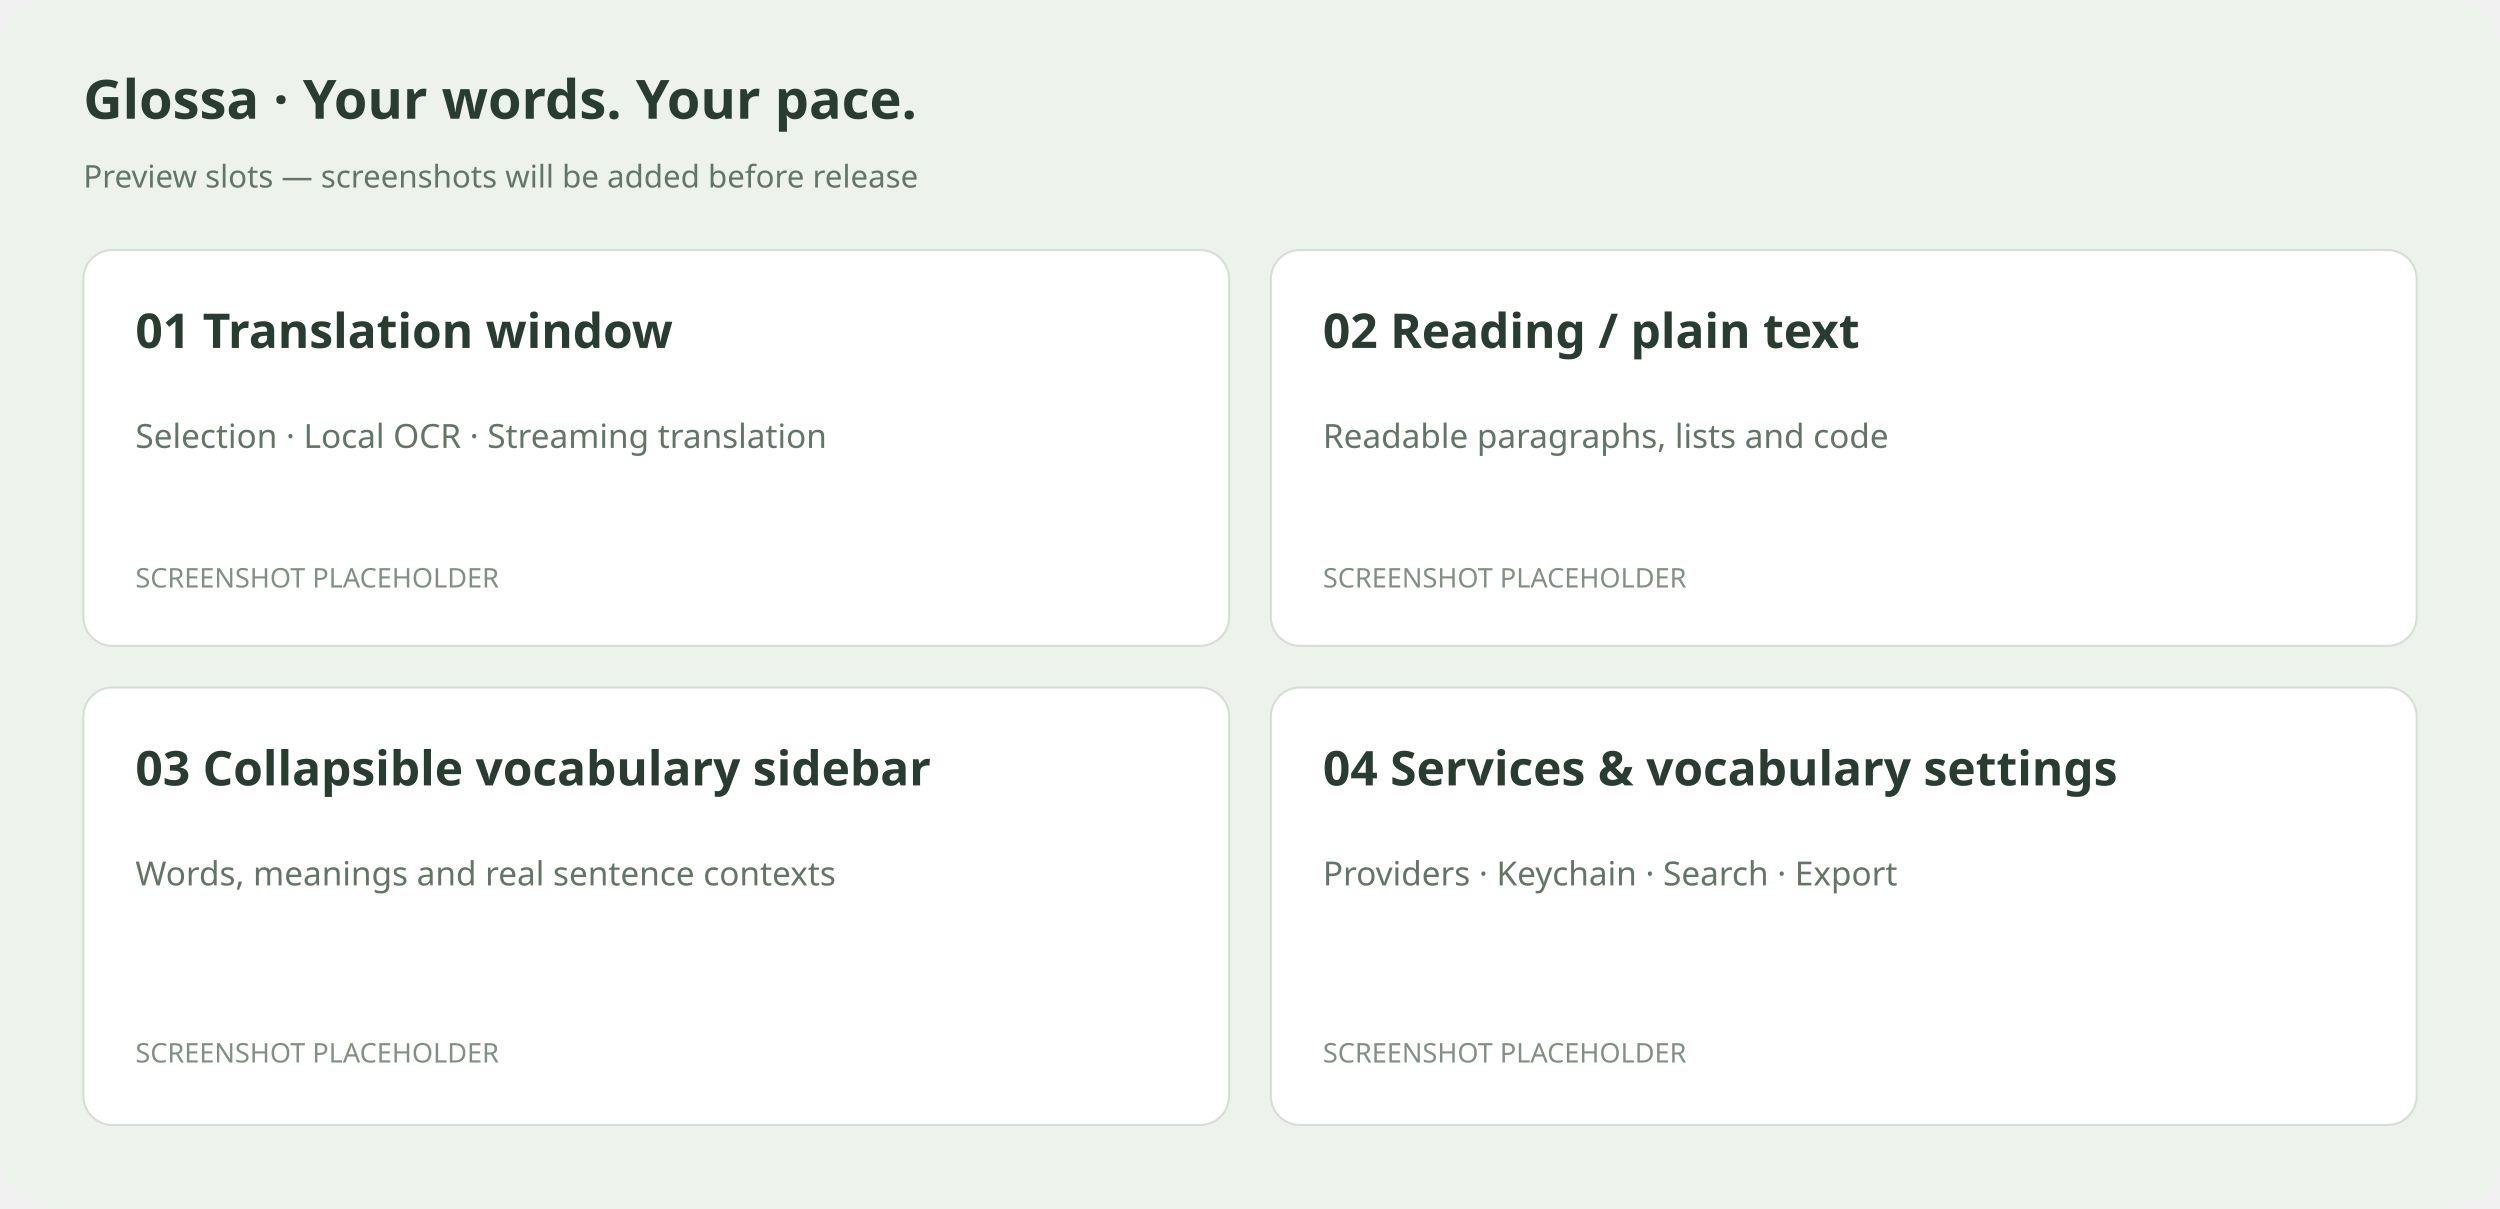
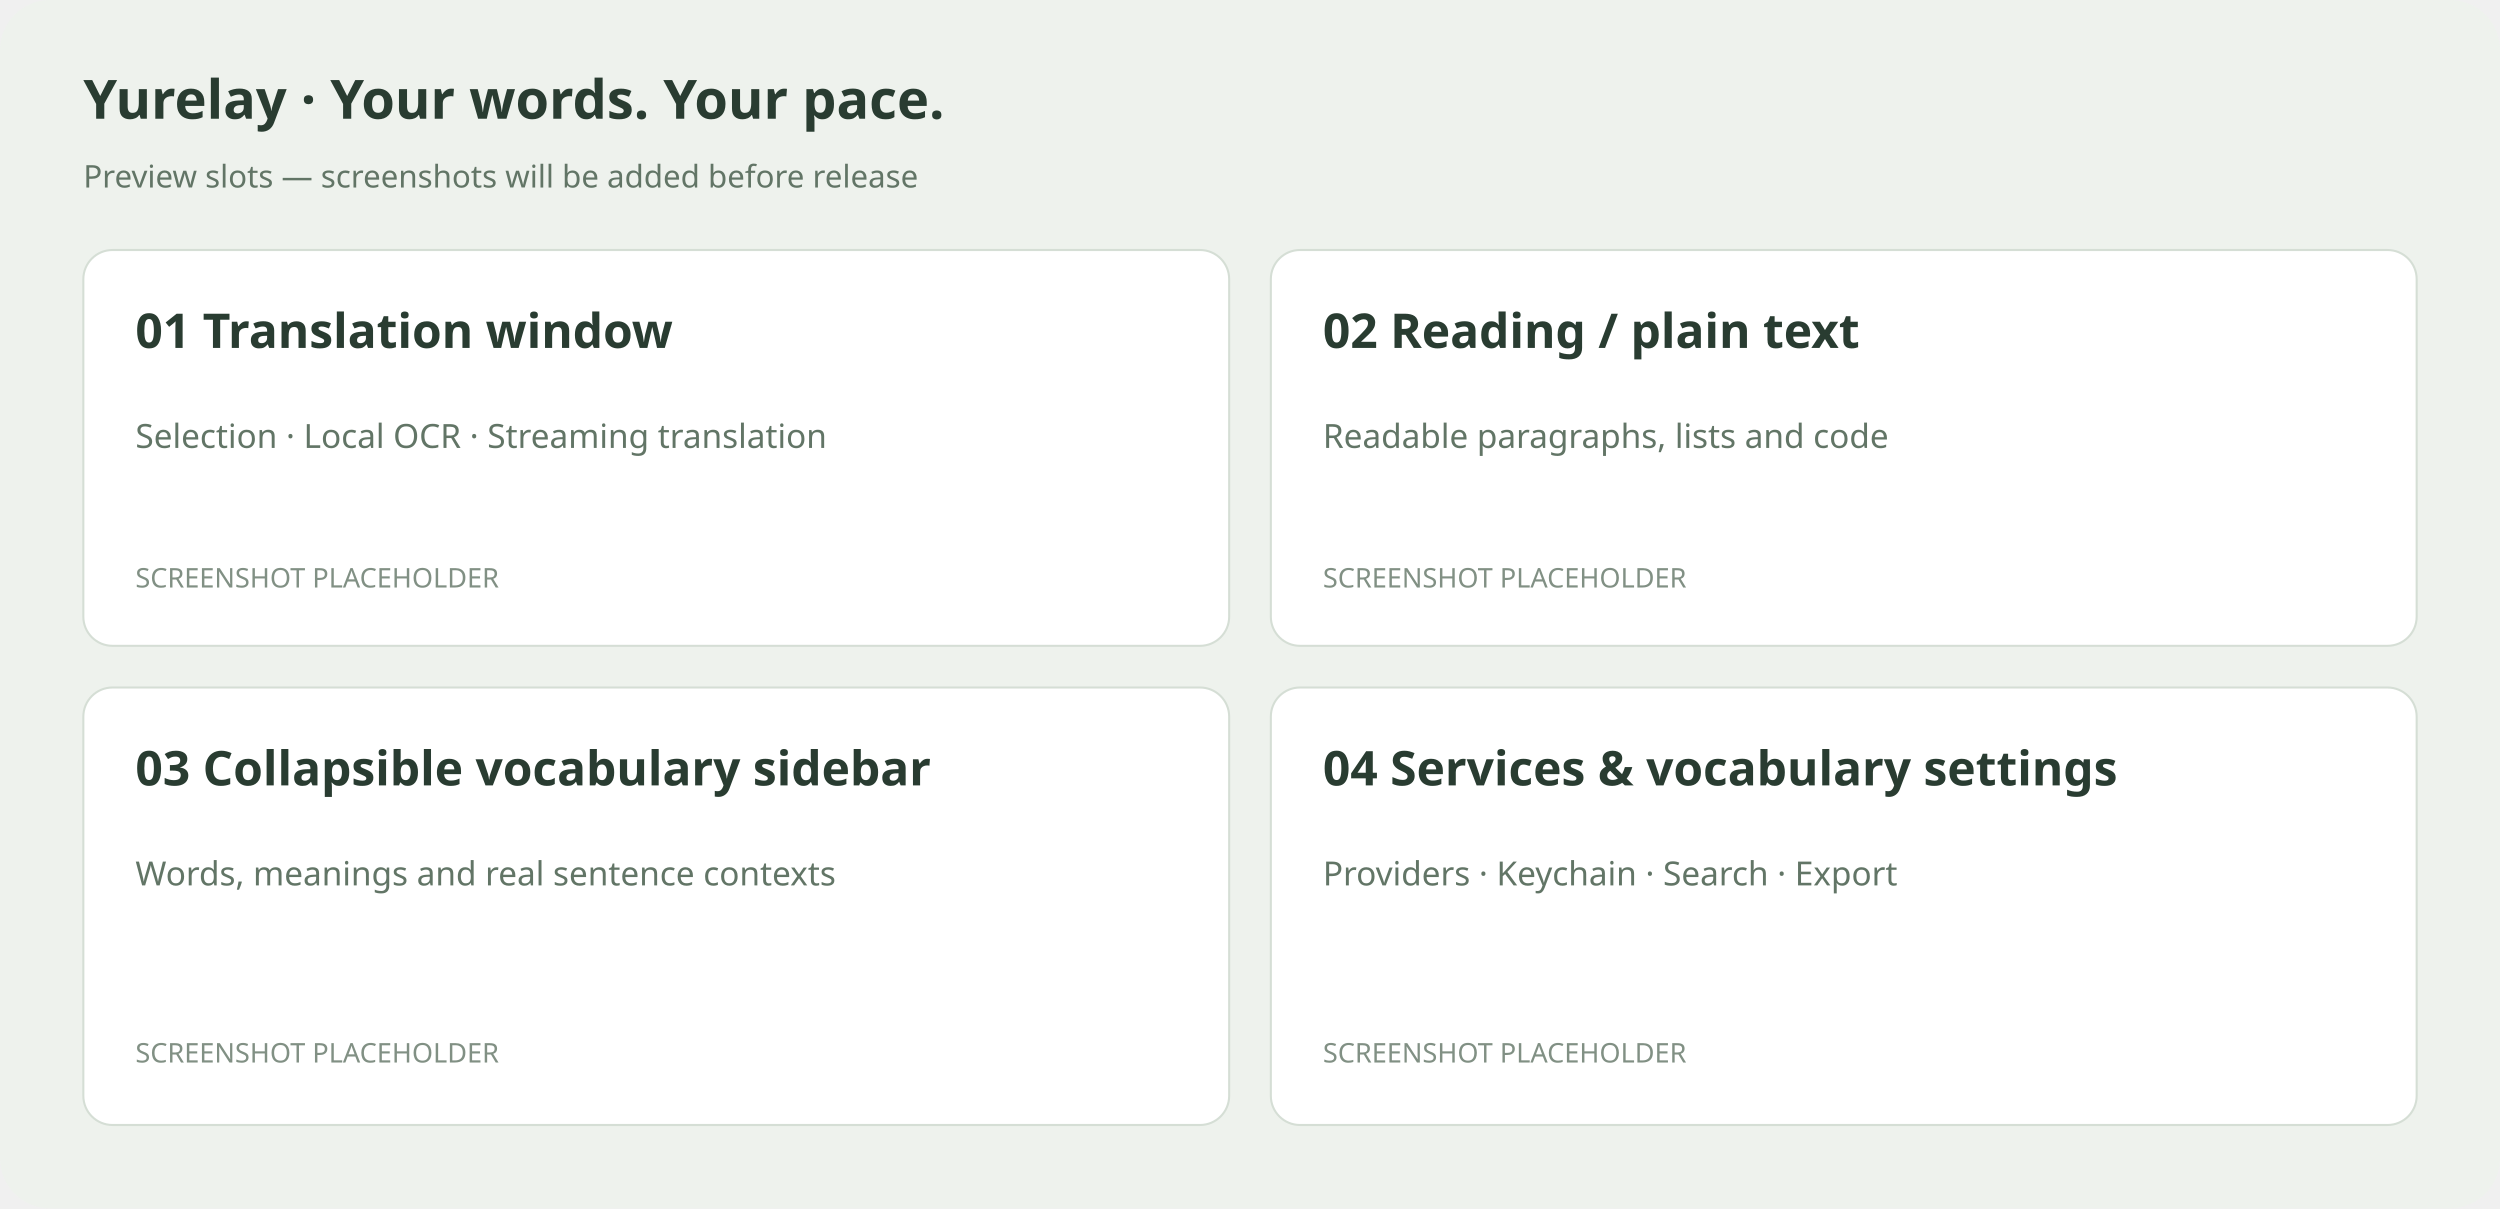
<svg xmlns="http://www.w3.org/2000/svg" width="1200" height="580" viewBox="0 0 1200 580" role="img" aria-labelledby="title desc">
  <rect width="1200" height="580" rx="24" fill="#eef2ed" />
  <g font-family="system-ui,sans-serif" fill="#293c31">
-     <text x="40" y="57" font-size="26" font-weight="600">Glossa · Your words. Your pace.</text>
+     <text x="40" y="57" font-size="26" font-weight="600">Yurelay · Your words. Your pace.</text>
    <text x="40" y="90" font-size="15" fill="#627566">Preview slots — screenshots will be added before release</text>
    <g fill="#fff" stroke="#d5ded5">
      <rect x="40" y="120" width="550" height="190" rx="14" />
      <rect x="610" y="120" width="550" height="190" rx="14" />
      <rect x="40" y="330" width="550" height="210" rx="14" />
      <rect x="610" y="330" width="550" height="210" rx="14" />
    </g>
    <g font-size="23" font-weight="600">
      <text x="65" y="167">01  Translation window</text>
      <text x="635" y="167">02  Reading / plain text</text>
      <text x="65" y="377">03  Collapsible vocabulary sidebar</text>
      <text x="635" y="377">04  Services &amp; vocabulary settings</text>
    </g>
    <g font-size="16" fill="#627566">
      <text x="65" y="215">Selection · Local OCR · Streaming translation</text>
      <text x="635" y="215">Readable paragraphs, lists and code</text>
      <text x="65" y="425">Words, meanings and real sentence contexts</text>
      <text x="635" y="425">Providers · Keychain · Search · Export</text>
    </g>
    <g font-size="13" fill="#819084">
      <text x="65" y="282">SCREENSHOT PLACEHOLDER</text>
      <text x="635" y="282">SCREENSHOT PLACEHOLDER</text>
      <text x="65" y="510">SCREENSHOT PLACEHOLDER</text>
      <text x="635" y="510">SCREENSHOT PLACEHOLDER</text>
    </g>
  </g>
</svg>
